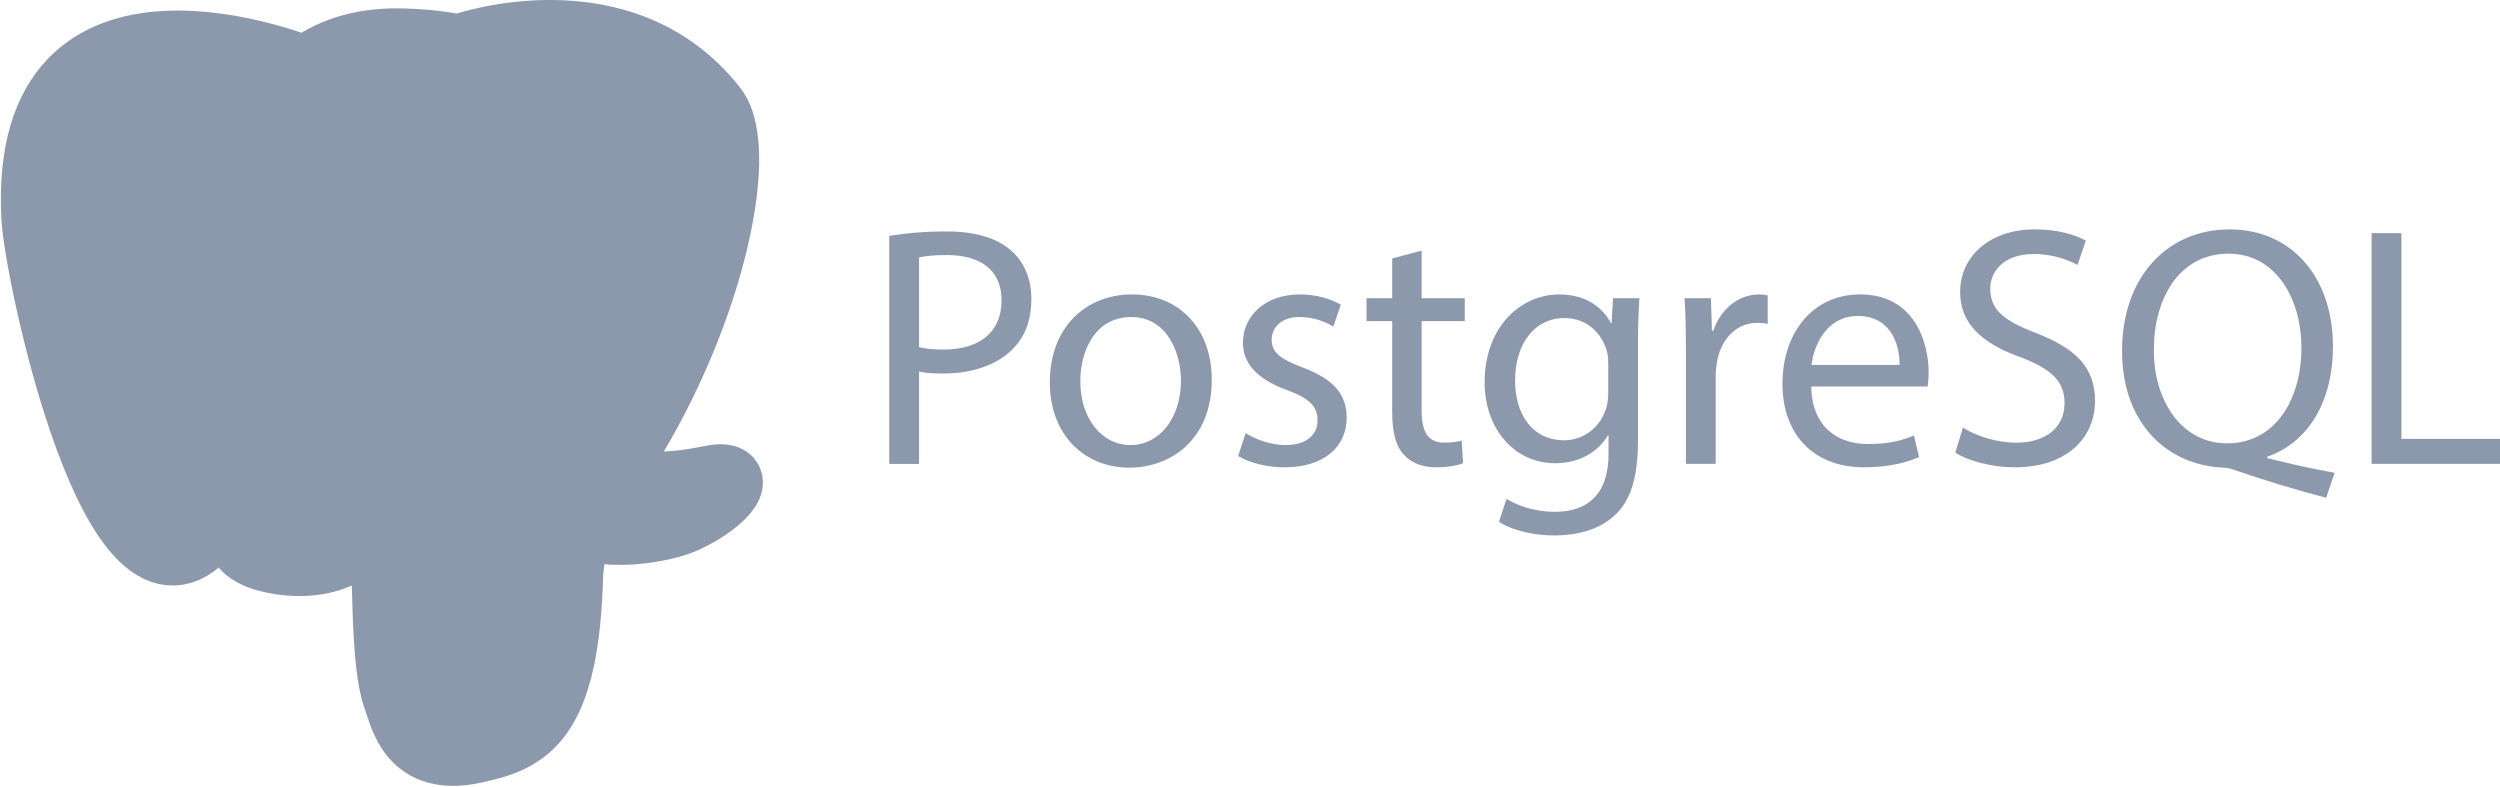
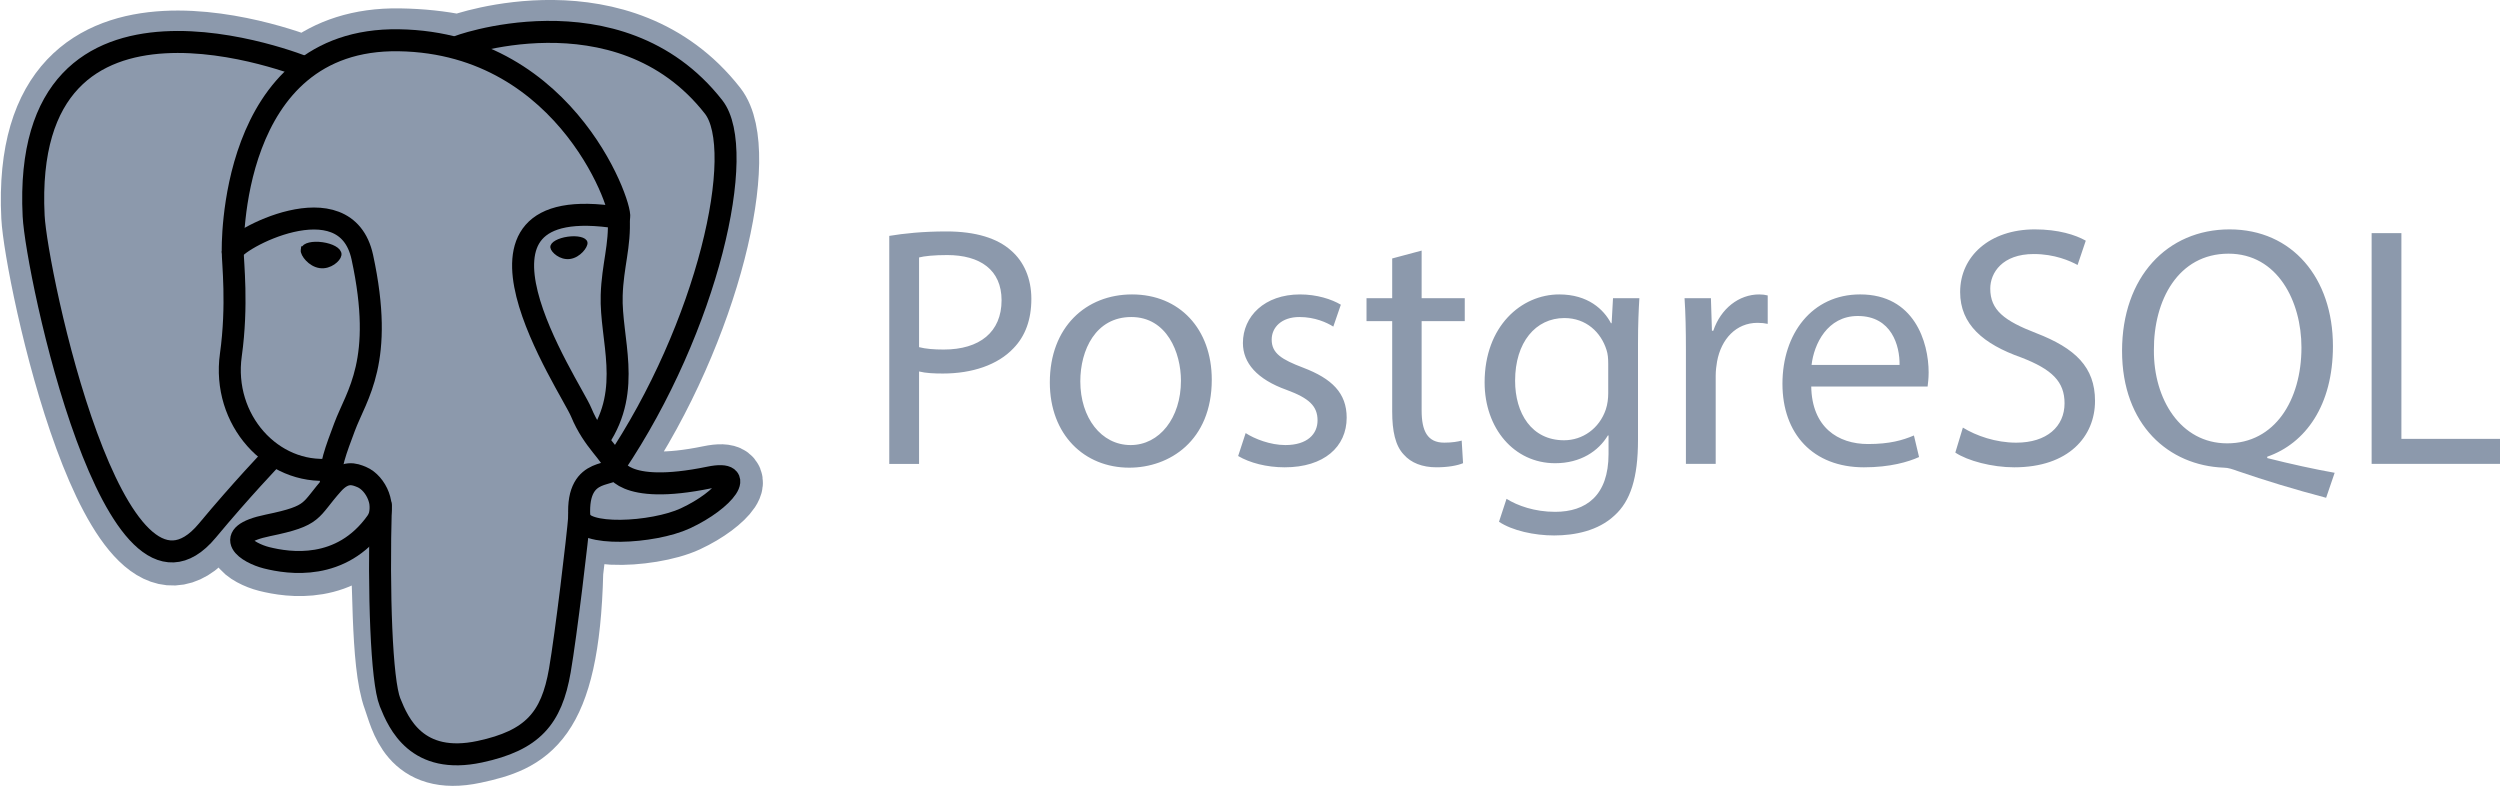
<svg xmlns="http://www.w3.org/2000/svg" viewBox="0 0 1416.8 445.5" fill="#8C99AC">
  <path stroke="#8C99AC" stroke-width="37.395" d="M323.175 324.211c2.833-23.601 1.984-27.062 19.563-23.239l4.463.392c13.517.615 31.199-2.174 41.587-7 22.362-10.376 35.622-27.7 13.572-23.148-50.297 10.376-53.755-6.655-53.755-6.655 53.111-78.803 75.313-178.836 56.149-203.322-52.27-66.789-142.748-35.206-144.262-34.386l-.482.089c-9.938-2.062-21.06-3.294-33.554-3.496-22.761-.374-40.032 5.967-53.133 15.904 0 0-161.408-66.498-153.899 83.628 1.597 31.936 45.777 241.655 98.47 178.31 19.259-23.163 37.871-42.748 37.871-42.748 9.242 6.14 20.307 9.272 31.912 8.147l.897-.765c-.281 2.876-.157 5.689.359 9.019-13.572 15.167-9.584 17.83-36.723 23.416-27.457 5.659-11.326 15.734-.797 18.367 12.768 3.193 42.305 7.716 62.268-20.224l-.795 3.188c5.325 4.26 4.965 30.619 5.72 49.452.756 18.834 2.017 36.409 5.856 46.771 3.839 10.36 8.369 37.05 44.036 29.406 29.809-6.388 52.6-15.582 54.677-101.107" />
  <path fill="#8C99AC" d="M402.365 271.214c-50.302 10.376-53.76-6.655-53.76-6.655 53.111-78.808 75.313-178.843 56.153-203.326-52.27-66.785-142.752-35.2-144.262-34.38l-.486.087c-9.938-2.063-21.06-3.292-33.56-3.496-22.761-.373-40.026 5.967-53.127 15.902 0 0-161.411-66.495-153.904 83.63 1.597 31.938 45.776 241.657 98.471 178.312 19.26-23.163 37.869-42.748 37.869-42.748 9.243 6.14 20.308 9.272 31.908 8.147l.901-.765c-.28 2.876-.152 5.689.361 9.019-13.575 15.167-9.586 17.83-36.723 23.416-27.459 5.659-11.328 15.734-.796 18.367 12.768 3.193 42.307 7.716 62.266-20.224l-.796 3.188c5.319 4.26 9.054 27.711 8.428 48.969s-1.044 35.854 3.147 47.254 8.368 37.05 44.042 29.406c29.809-6.388 45.256-22.942 47.405-50.555 1.525-19.631 4.976-16.729 5.194-34.28l2.768-8.309c3.192-26.611.507-35.196 18.872-31.203l4.463.392c13.517.615 31.208-2.174 41.591-7 22.358-10.376 35.618-27.7 13.573-23.148z" />
-   <path fill="none" stroke="#8C99AC" stroke-linecap="round" stroke-linejoin="round" stroke-width="12.465" d="M215.836 286.468c-1.385 49.516.348 99.377 5.193 111.495 4.848 12.118 15.223 35.688 50.9 28.045 29.806-6.39 40.651-18.756 45.357-46.051 3.466-20.082 10.148-75.854 11.005-87.281M173.074 38.24S11.553-27.776 19.062 122.349c1.597 31.938 45.779 241.664 98.473 178.316 19.256-23.166 36.671-41.335 36.671-41.335M260.319 26.191c-5.591 1.753 89.848-34.889 144.087 34.417 19.159 24.484-3.043 124.519-56.153 203.329" />
-   <path fill="none" stroke="#8C99AC" stroke-linecap="round" stroke-linejoin="bevel" stroke-width="12.465" d="M348.252 263.937s3.461 17.036 53.764 6.653c22.04-4.552 8.776 12.774-13.577 23.155-18.345 8.514-59.474 10.696-60.146-1.069-1.729-30.355 21.647-21.133 19.96-28.739-1.525-6.85-11.979-13.573-18.894-30.338-6.037-14.633-82.796-126.849 21.287-110.183 3.813-.789-27.146-99.002-124.553-100.599-97.385-1.597-94.19 119.762-94.19 119.762" />
-   <path fill="none" stroke="#8C99AC" stroke-linecap="round" stroke-linejoin="round" stroke-width="12.465" d="M188.574 274.318c-13.577 15.166-9.584 17.829-36.723 23.417-27.459 5.66-11.326 15.733-.797 18.365 12.768 3.195 42.307 7.718 62.266-20.229 6.078-8.509-.036-22.086-8.385-25.547-4.034-1.671-9.428-3.765-16.361 3.994" />
-   <path fill="none" stroke="#8C99AC" stroke-linecap="round" stroke-linejoin="round" stroke-width="12.465" d="M187.685 274.053c-1.368-8.917 2.93-19.528 7.536-31.942 6.922-18.626 22.893-37.255 10.117-96.339-9.523-44.029-73.396-9.163-73.436-3.193-.039 5.968 2.889 30.26-1.067 58.548-5.162 36.913 23.488 68.132 56.479 64.938" />
-   <path fill="#8C99AC" stroke="#8C99AC" stroke-width="4.155" d="M172.487 141.684c-.288 2.039 3.733 7.48 8.976 8.207 5.234.73 9.714-3.522 9.998-5.559.284-2.039-3.732-4.285-8.977-5.015-5.237-.731-9.719.333-9.996 2.367z" />
-   <path fill="#8C99AC" stroke="#8C99AC" stroke-width="2.078" d="M331.911 137.527c.284 2.039-3.732 7.48-8.976 8.207-5.238.73-9.718-3.522-10.005-5.559-.277-2.039 3.74-4.285 8.979-5.015s9.718.333 10.002 2.368z" />
-   <path fill="none" stroke="#8C99AC" stroke-linecap="round" stroke-linejoin="round" stroke-width="12.465" d="M350.646 123.416c.863 15.994-3.445 26.888-3.988 43.914-.804 24.748 11.799 53.074-7.191 81.435" />
+   <path fill="none" stroke="#000000" stroke-linecap="round" stroke-linejoin="round" stroke-width="12.465" d="M215.836 286.468c-1.385 49.516.348 99.377 5.193 111.495 4.848 12.118 15.223 35.688 50.9 28.045 29.806-6.39 40.651-18.756 45.357-46.051 3.466-20.082 10.148-75.854 11.005-87.281M173.074 38.24S11.553-27.776 19.062 122.349c1.597 31.938 45.779 241.664 98.473 178.316 19.256-23.166 36.671-41.335 36.671-41.335M260.319 26.191c-5.591 1.753 89.848-34.889 144.087 34.417 19.159 24.484-3.043 124.519-56.153 203.329" />
+   <path fill="none" stroke="#000000" stroke-linecap="round" stroke-linejoin="bevel" stroke-width="12.465" d="M348.252 263.937s3.461 17.036 53.764 6.653c22.04-4.552 8.776 12.774-13.577 23.155-18.345 8.514-59.474 10.696-60.146-1.069-1.729-30.355 21.647-21.133 19.96-28.739-1.525-6.85-11.979-13.573-18.894-30.338-6.037-14.633-82.796-126.849 21.287-110.183 3.813-.789-27.146-99.002-124.553-100.599-97.385-1.597-94.19 119.762-94.19 119.762" />
+   <path fill="none" stroke="#000000" stroke-linecap="round" stroke-linejoin="round" stroke-width="12.465" d="M188.574 274.318c-13.577 15.166-9.584 17.829-36.723 23.417-27.459 5.66-11.326 15.733-.797 18.365 12.768 3.195 42.307 7.718 62.266-20.229 6.078-8.509-.036-22.086-8.385-25.547-4.034-1.671-9.428-3.765-16.361 3.994" />
+   <path fill="none" stroke="#000000" stroke-linecap="round" stroke-linejoin="round" stroke-width="12.465" d="M187.685 274.053c-1.368-8.917 2.93-19.528 7.536-31.942 6.922-18.626 22.893-37.255 10.117-96.339-9.523-44.029-73.396-9.163-73.436-3.193-.039 5.968 2.889 30.26-1.067 58.548-5.162 36.913 23.488 68.132 56.479 64.938" />
+   <path fill="#000000" stroke="#000000" stroke-width="4.155" d="M172.487 141.684c-.288 2.039 3.733 7.48 8.976 8.207 5.234.73 9.714-3.522 9.998-5.559.284-2.039-3.732-4.285-8.977-5.015-5.237-.731-9.719.333-9.996 2.367z" />
+   <path fill="#000000" stroke="#000000" stroke-width="2.078" d="M331.911 137.527c.284 2.039-3.732 7.48-8.976 8.207-5.238.73-9.718-3.522-10.005-5.559-.277-2.039 3.74-4.285 8.979-5.015s9.718.333 10.002 2.368z" />
+   <path fill="none" stroke="#000000" stroke-linecap="round" stroke-linejoin="round" stroke-width="12.465" d="M350.646 123.416c.863 15.994-3.445 26.888-3.988 43.914-.804 24.748 11.799 53.074-7.191 81.435" />
  <path fill="#8C99AC" d="M503.964 133.681c8.155-1.357 18.819-2.523 32.409-2.523 16.677 0 28.907 3.882 36.669 10.867 7.178 6.206 11.447 15.714 11.447 27.362 0 11.836-3.499 21.148-10.097 27.939-8.925 9.506-23.475 14.357-39.968 14.357-5.043 0-9.701-.193-13.574-1.163v52.392h-16.886zm16.886 63.056c3.686.969 8.345 1.356 13.97 1.356 20.365 0 32.79-9.894 32.79-27.937 0-17.267-12.224-25.611-30.85-25.611-7.372 0-13 .583-15.91 1.359zm165.884 18.432c0 34.729-24.065 49.869-46.764 49.869-25.417 0-45.013-18.626-45.013-48.319 0-31.43 20.566-49.862 46.566-49.862 26.975-.007 45.211 19.596 45.211 48.312m-74.501.97c0 20.565 11.835 36.086 28.521 36.086 16.296 0 28.513-15.327 28.513-36.476 0-15.909-7.948-36.086-28.133-36.086-20.186 0-28.901 18.626-28.901 36.476m93.703 29.297c5.045 3.296 13.97 6.789 22.505 6.789 12.417 0 18.239-6.209 18.239-13.968 0-8.151-4.845-12.613-17.462-17.269-16.88-6.015-24.835-15.327-24.835-26.581 0-15.133 12.224-27.55 32.402-27.55 9.506 0 17.857 2.716 23.096 5.822l-4.269 12.417c-3.686-2.329-10.478-5.433-19.209-5.433-10.088 0-15.714 5.82-15.714 12.805 0 7.761 5.633 11.254 17.857 15.909 16.296 6.209 24.641 14.357 24.641 28.327 0 16.491-12.807 28.131-35.119 28.131-10.281 0-19.789-2.52-26.387-6.402zm99.732-103.421v26.971h24.438v12.997h-24.438v50.639c0 11.641 3.292 18.239 12.804 18.239 4.462 0 7.761-.583 9.897-1.166l.774 12.807c-3.29 1.357-8.536 2.326-15.124 2.326-7.955 0-14.366-2.522-18.439-7.178-4.843-5.043-6.598-13.387-6.598-24.445v-51.222h-14.551v-12.997h14.551v-22.508zm123.395 26.978c-.396 6.789-.776 14.356-.776 25.804v54.518c0 21.536-4.269 34.729-13.387 42.884-9.118 8.538-22.312 11.254-34.149 11.254-11.251 0-23.668-2.716-31.243-7.761l4.269-12.998c6.208 3.88 15.91 7.372 27.55 7.372 17.46 0 30.267-9.118 30.267-32.789v-10.478h-.389c-5.237 8.732-15.327 15.717-29.878 15.717-23.281 0-39.967-19.79-39.967-45.797 0-31.817 20.759-49.862 42.294-49.862 16.306 0 25.231 8.538 29.306 16.299h.387l.777-14.163zm-17.655 37.055c0-2.909-.194-5.432-.97-7.759-3.106-9.894-11.448-18.045-23.865-18.045-16.306 0-27.937 13.776-27.937 35.505 0 18.433 9.311 33.76 27.744 33.76 10.477 0 19.982-6.596 23.668-17.461.97-2.911 1.367-6.208 1.367-9.12v-16.88zm44.033-7.759c0-11.06-.193-20.565-.776-29.296h14.947l.576 18.429h.776c4.267-12.61 14.55-20.565 25.998-20.565 1.94 0 3.288.196 4.838.583v16.103c-1.73-.387-3.488-.583-5.808-.583-12.03 0-20.575 9.121-22.895 21.925-.387 2.329-.776 5.045-.776 7.955v50.056h-16.88zm71.019 20.759c.39 23.089 15.13 32.596 32.2 32.596 12.23 0 19.59-2.135 26-4.852l2.91 12.224c-6.02 2.716-16.3 5.819-31.24 5.819-28.91 0-46.18-19.012-46.18-47.339s16.69-50.646 44.05-50.646c30.65 0 38.8 26.968 38.8 44.237 0 3.492-.39 6.208-.58 7.954h-65.96zm50.06-12.223c.18-10.865-4.47-27.744-23.67-27.744-17.27 0-24.84 15.909-26.2 27.744z" />
  <path fill="#8C99AC" d="M1112.4 242.33c7.57 4.656 18.63 8.538 30.27 8.538 17.27 0 27.35-9.118 27.35-22.312 0-12.224-6.98-19.209-24.64-26-21.34-7.566-34.53-18.624-34.53-37.056 0-20.372 16.88-35.505 42.29-35.505 13.39 0 23.08 3.103 28.91 6.402l-4.65 13.776c-4.28-2.329-13-6.208-24.84-6.208-17.85 0-24.64 10.671-24.64 19.595 0 12.222 7.95 18.237 26 25.222 22.12 8.544 33.37 19.208 33.37 38.415 0 20.178-14.95 37.638-45.79 37.638-12.61 0-26.38-3.686-33.38-8.341zm205.86 39.774c-17.68-4.656-34.93-9.894-50.09-15.133-2.69-.97-5.39-1.94-7.94-1.94-31.04-1.165-57.62-24.058-57.62-66.161 0-41.908 25.61-68.875 60.94-68.875 35.5 0 58.57 27.55 58.57 66.159 0 33.565-15.5 55.101-37.23 62.669v.776c12.99 3.297 27.17 6.402 38.21 8.342zm-13.98-85.174c0-26.191-13.57-53.168-41.32-53.168-28.52 0-42.5 26.387-42.3 54.721-.2 27.744 15.14 52.772 41.52 52.772 26.98 0 42.1-24.445 42.1-54.325m39.77-64.802h16.87v116.604h55.89v14.164h-72.76z" />
</svg>
